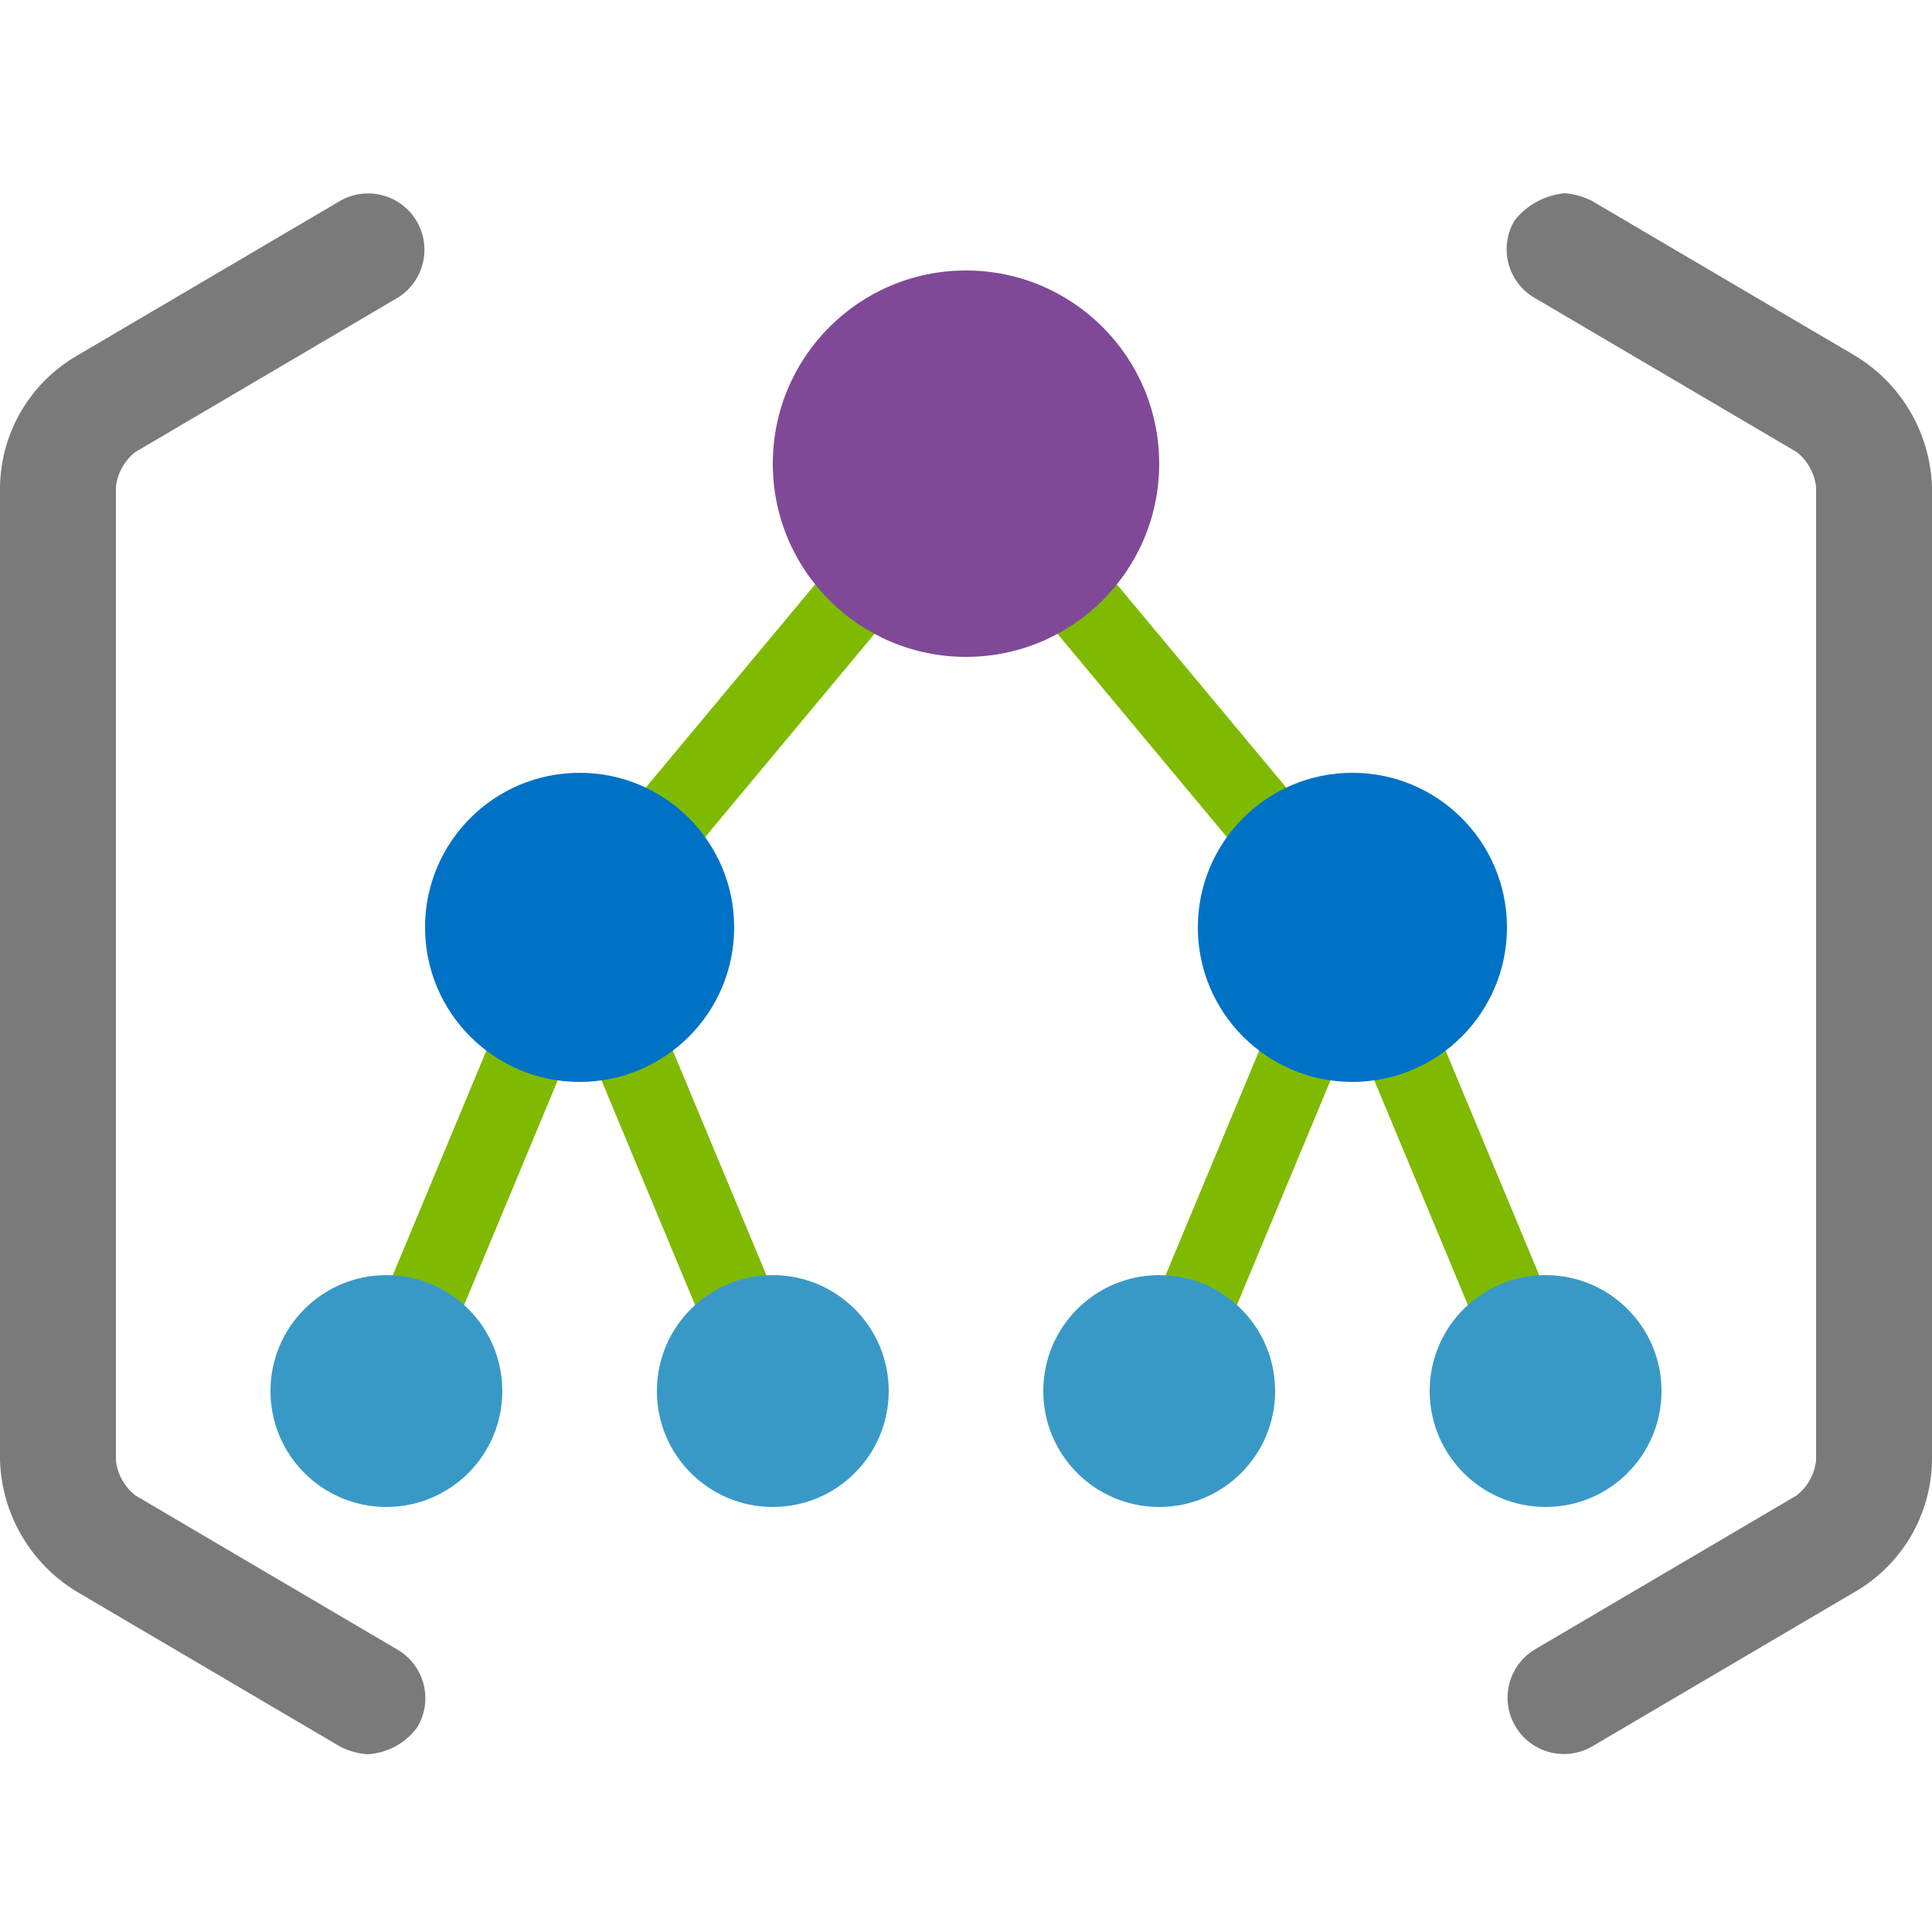
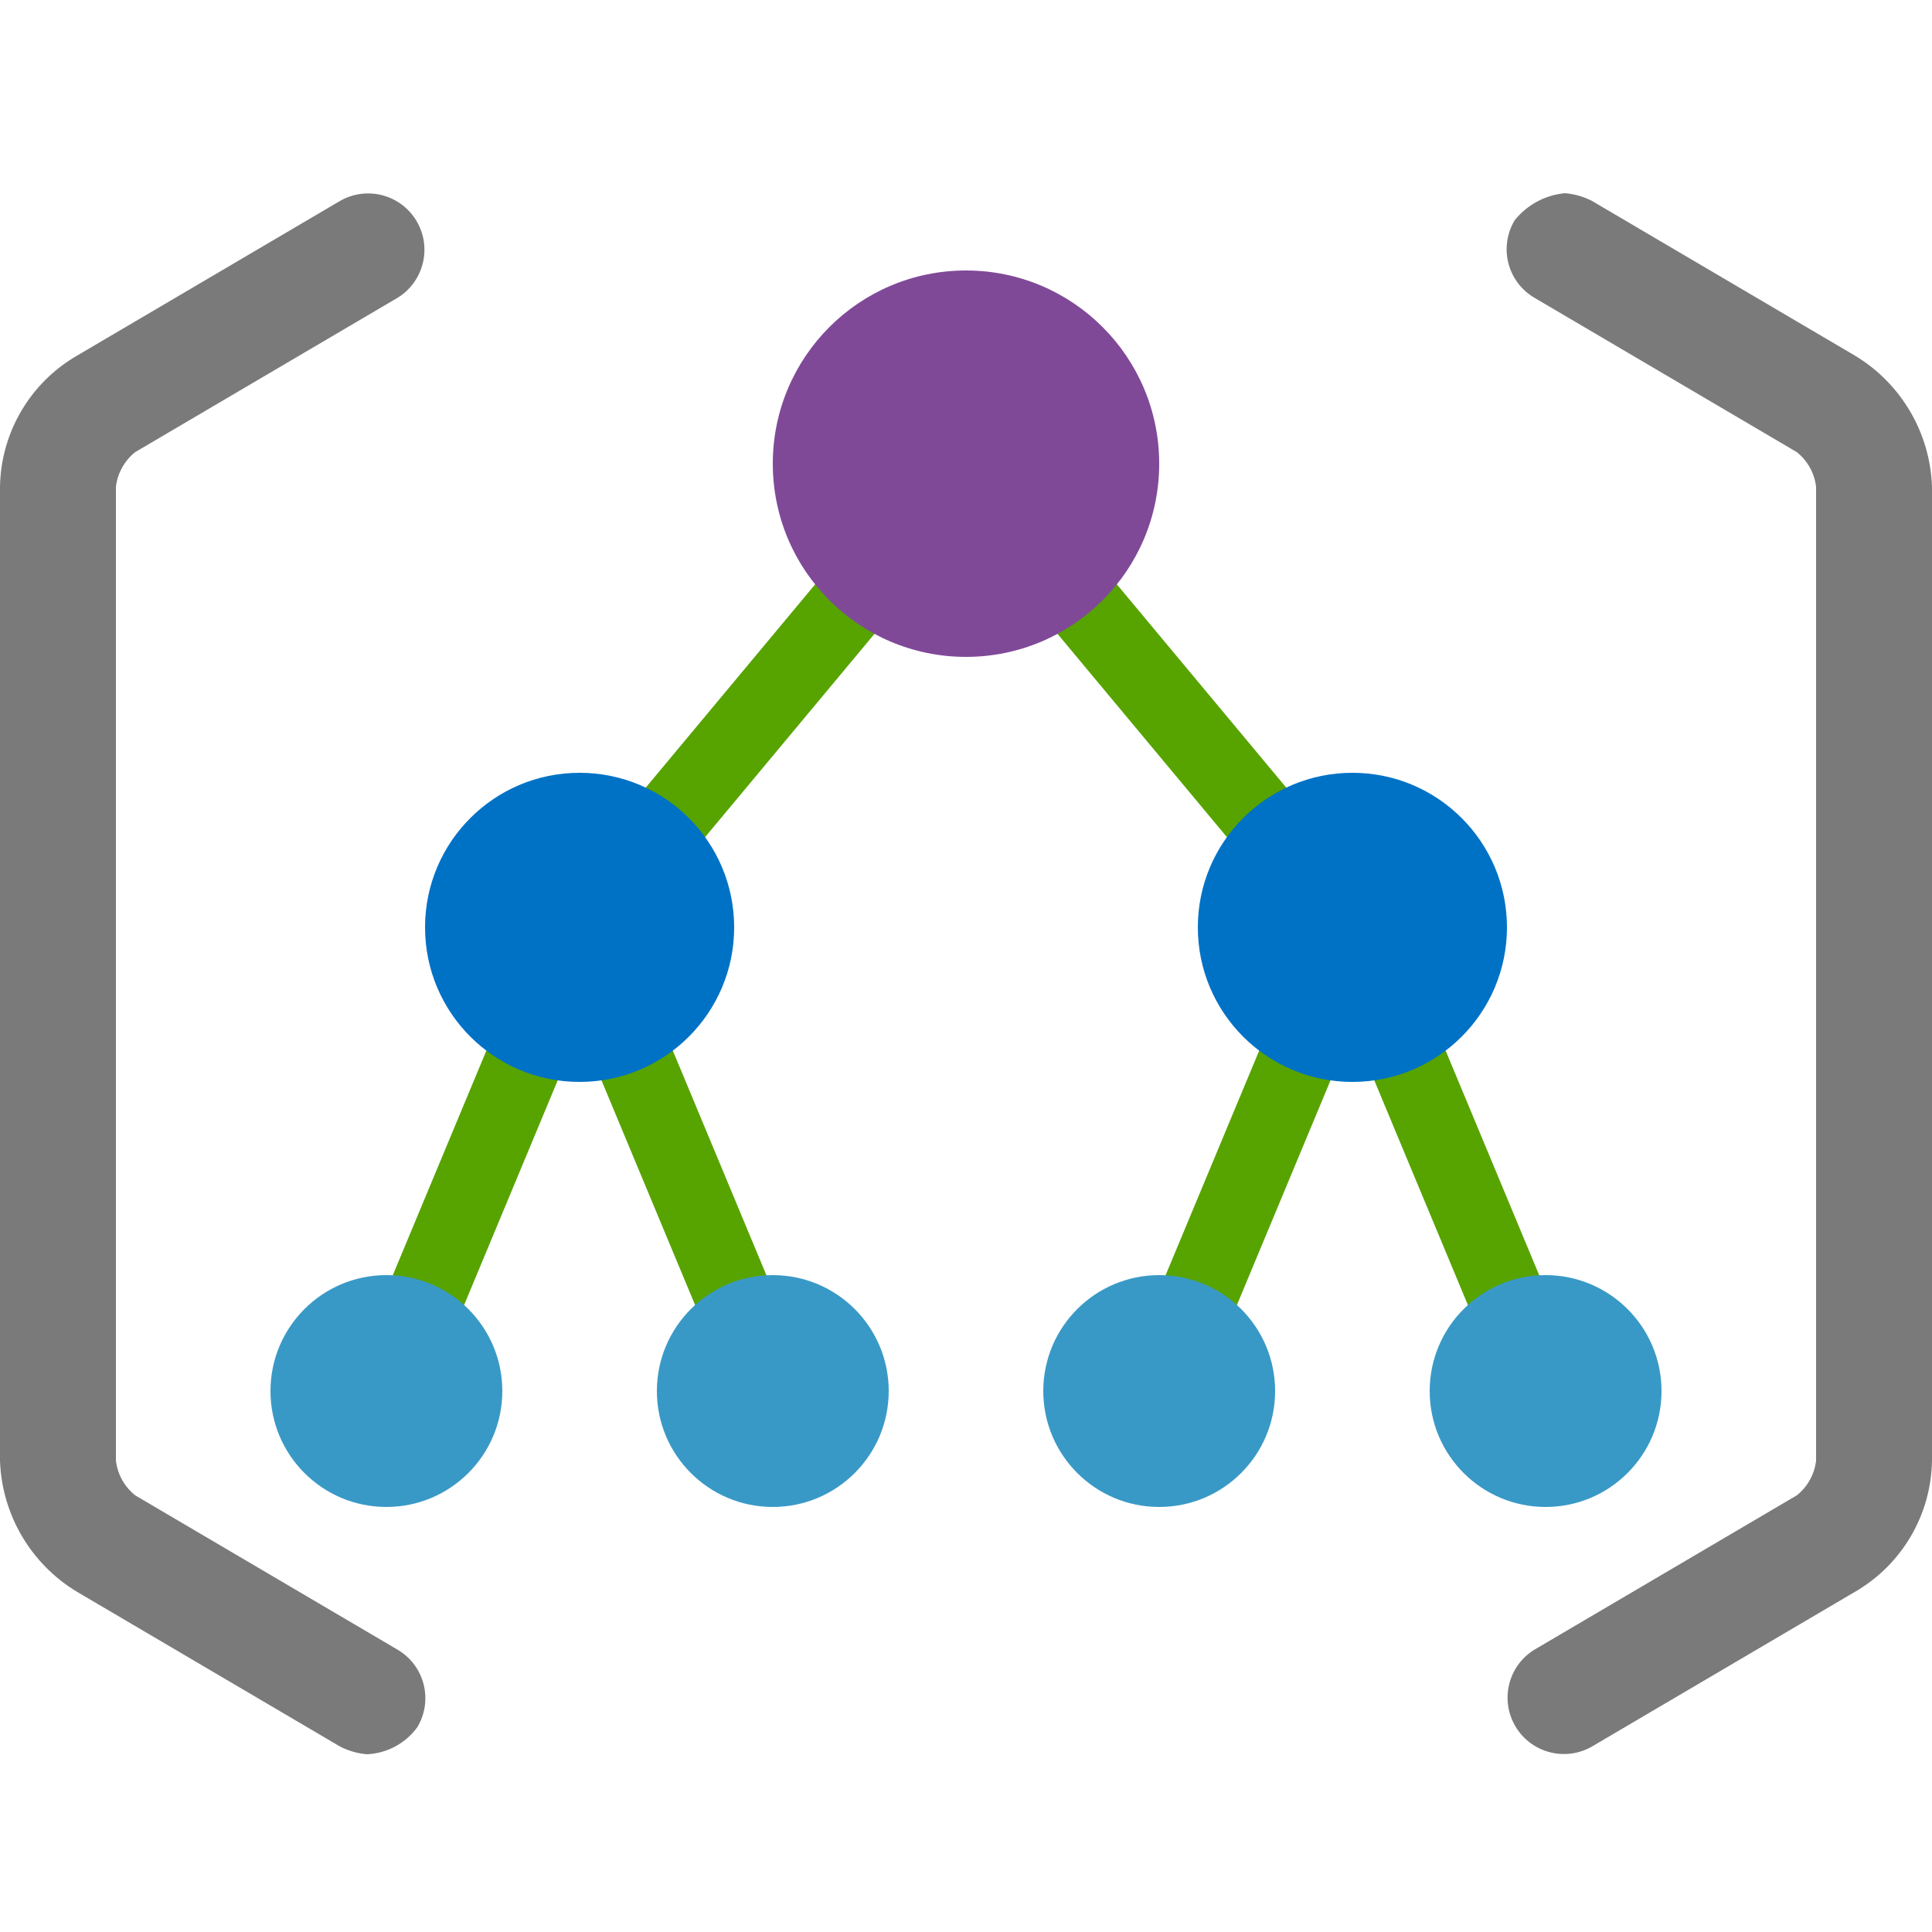
- <svg viewBox="0 0 50 50" class="" role="presentation" focusable="false" id="FxSymbol0-060">
+ <svg viewBox="0 0 50 50" class="" role="presentation" focusable="false" id="FxSymbol0-03a" data-type="1">
  <g>
-     <path d="M35 21.4l-.288.692-8.944-10.732L25 12l-.768-.64-8.944 10.732L15 21.4 9.077 35.615l1.846.77L15 26.6l4.077 9.785 1.846-.77-4.767-11.44L25 13.562l8.844 10.613-4.767 11.44 1.846.77L35 26.6l4.077 9.785 1.846-.77L35 21.4z" class="msportalfx-svg-c14" fill="#7fba00" />
+     <path d="M35 21.4l-.288.692-8.944-10.732L25 12l-.768-.64-8.944 10.732L15 21.4 9.077 35.615l1.846.77L15 26.6l4.077 9.785 1.846-.77-4.767-11.44L25 13.562l8.844 10.613-4.767 11.44 1.846.77L35 26.6l4.077 9.785 1.846-.77L35 21.4z" class="msportalfx-svg-c14" fill="#57a300" />
    <circle cx="40" cy="36" r="3" class="msportalfx-svg-c16" fill="#3999c6" />
    <circle cx="30" cy="36" r="3" class="msportalfx-svg-c16" fill="#3999c6" />
    <circle cx="25" cy="12" r="5" class="msportalfx-svg-c17" fill="#804998" />
    <circle cx="15" cy="24" r="4" class="msportalfx-svg-c19" fill="#0072c6" />
    <circle cx="35" cy="24" r="4" class="msportalfx-svg-c19" fill="#0072c6" />
    <circle cx="20" cy="36" r="3" class="msportalfx-svg-c16" fill="#3999c6" />
    <circle cx="10" cy="36" r="3" class="msportalfx-svg-c16" fill="#3999c6" />
    <path d="M9.5 45.4a1.854 1.854 0 0 1-.7-.2l-6.8-4a4.125 4.125 0 0 1-2-3.4V12.6a3.994 3.994 0 0 1 2-3.4l6.8-4a1.458 1.458 0 0 1 1.5 2.5l-6.8 4a1.346 1.346 0 0 0-.5.9v25.2a1.346 1.346 0 0 0 .5.9l6.8 4a1.456 1.456 0 0 1 .5 2 1.709 1.709 0 0 1-1.3.7zM40.5 5a1.854 1.854 0 0 1 .7.2l6.8 4a4.125 4.125 0 0 1 2 3.4v25.2a3.994 3.994 0 0 1-2 3.4l-6.8 4a1.458 1.458 0 0 1-1.5-2.5l6.8-4a1.346 1.346 0 0 0 .5-.9V12.6a1.346 1.346 0 0 0-.5-.9l-6.8-4a1.456 1.456 0 0 1-.5-2 1.889 1.889 0 0 1 1.3-.7z" class="msportalfx-svg-c04" fill="#7a7a7a" />
  </g>
+   <defs>
+ </defs>
</svg>
